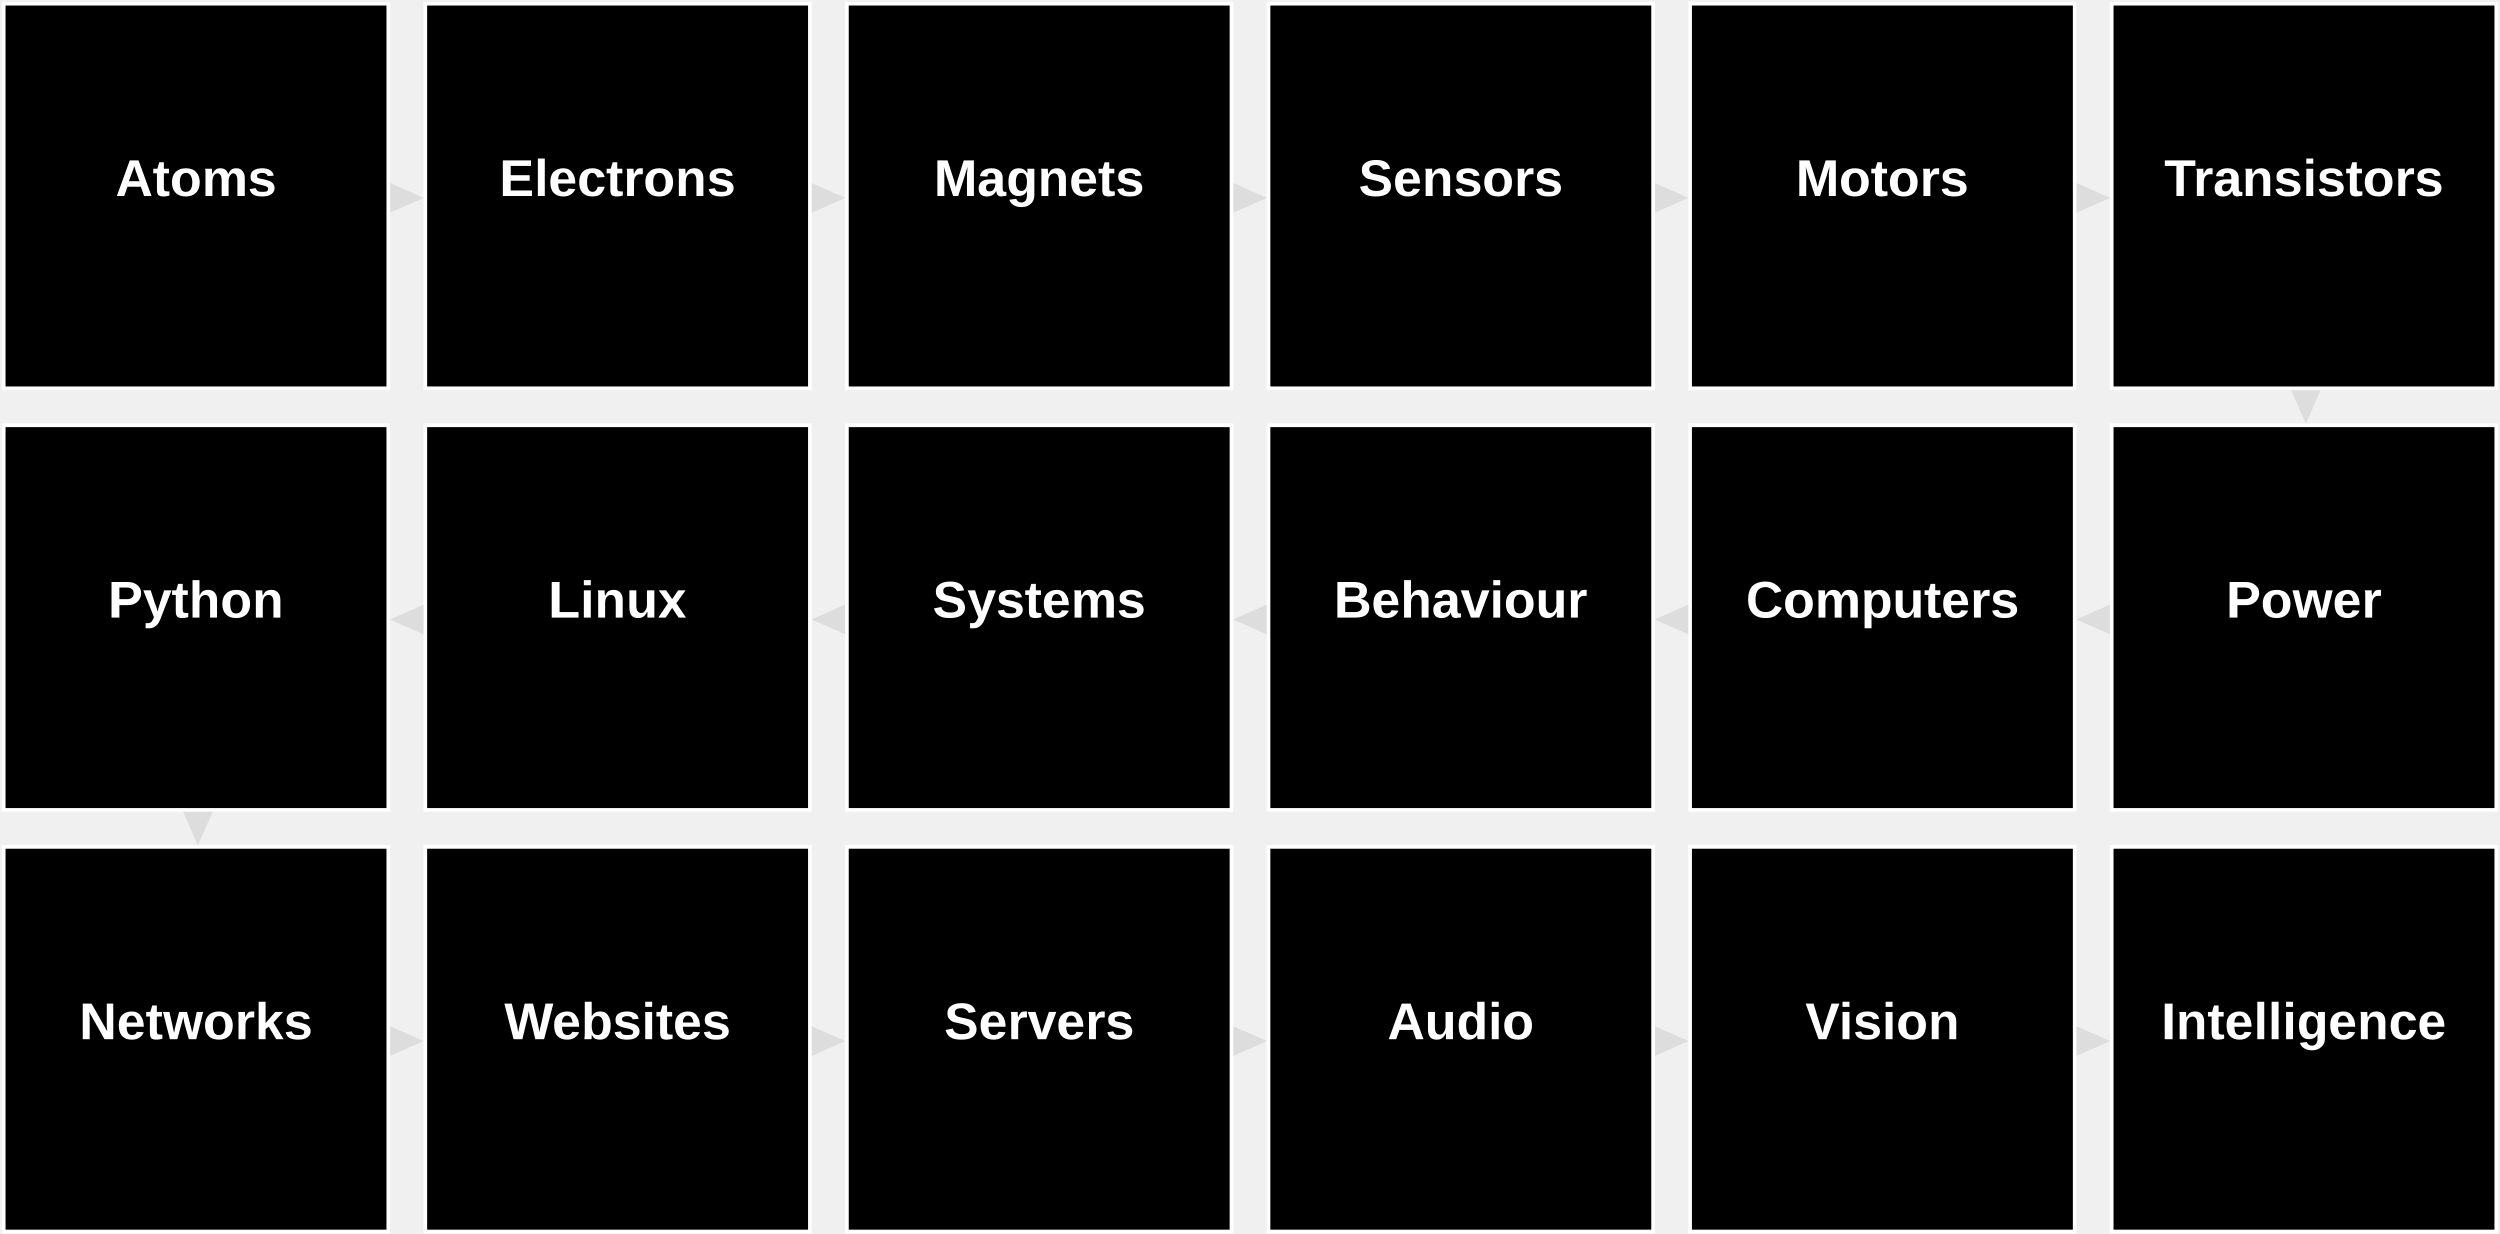
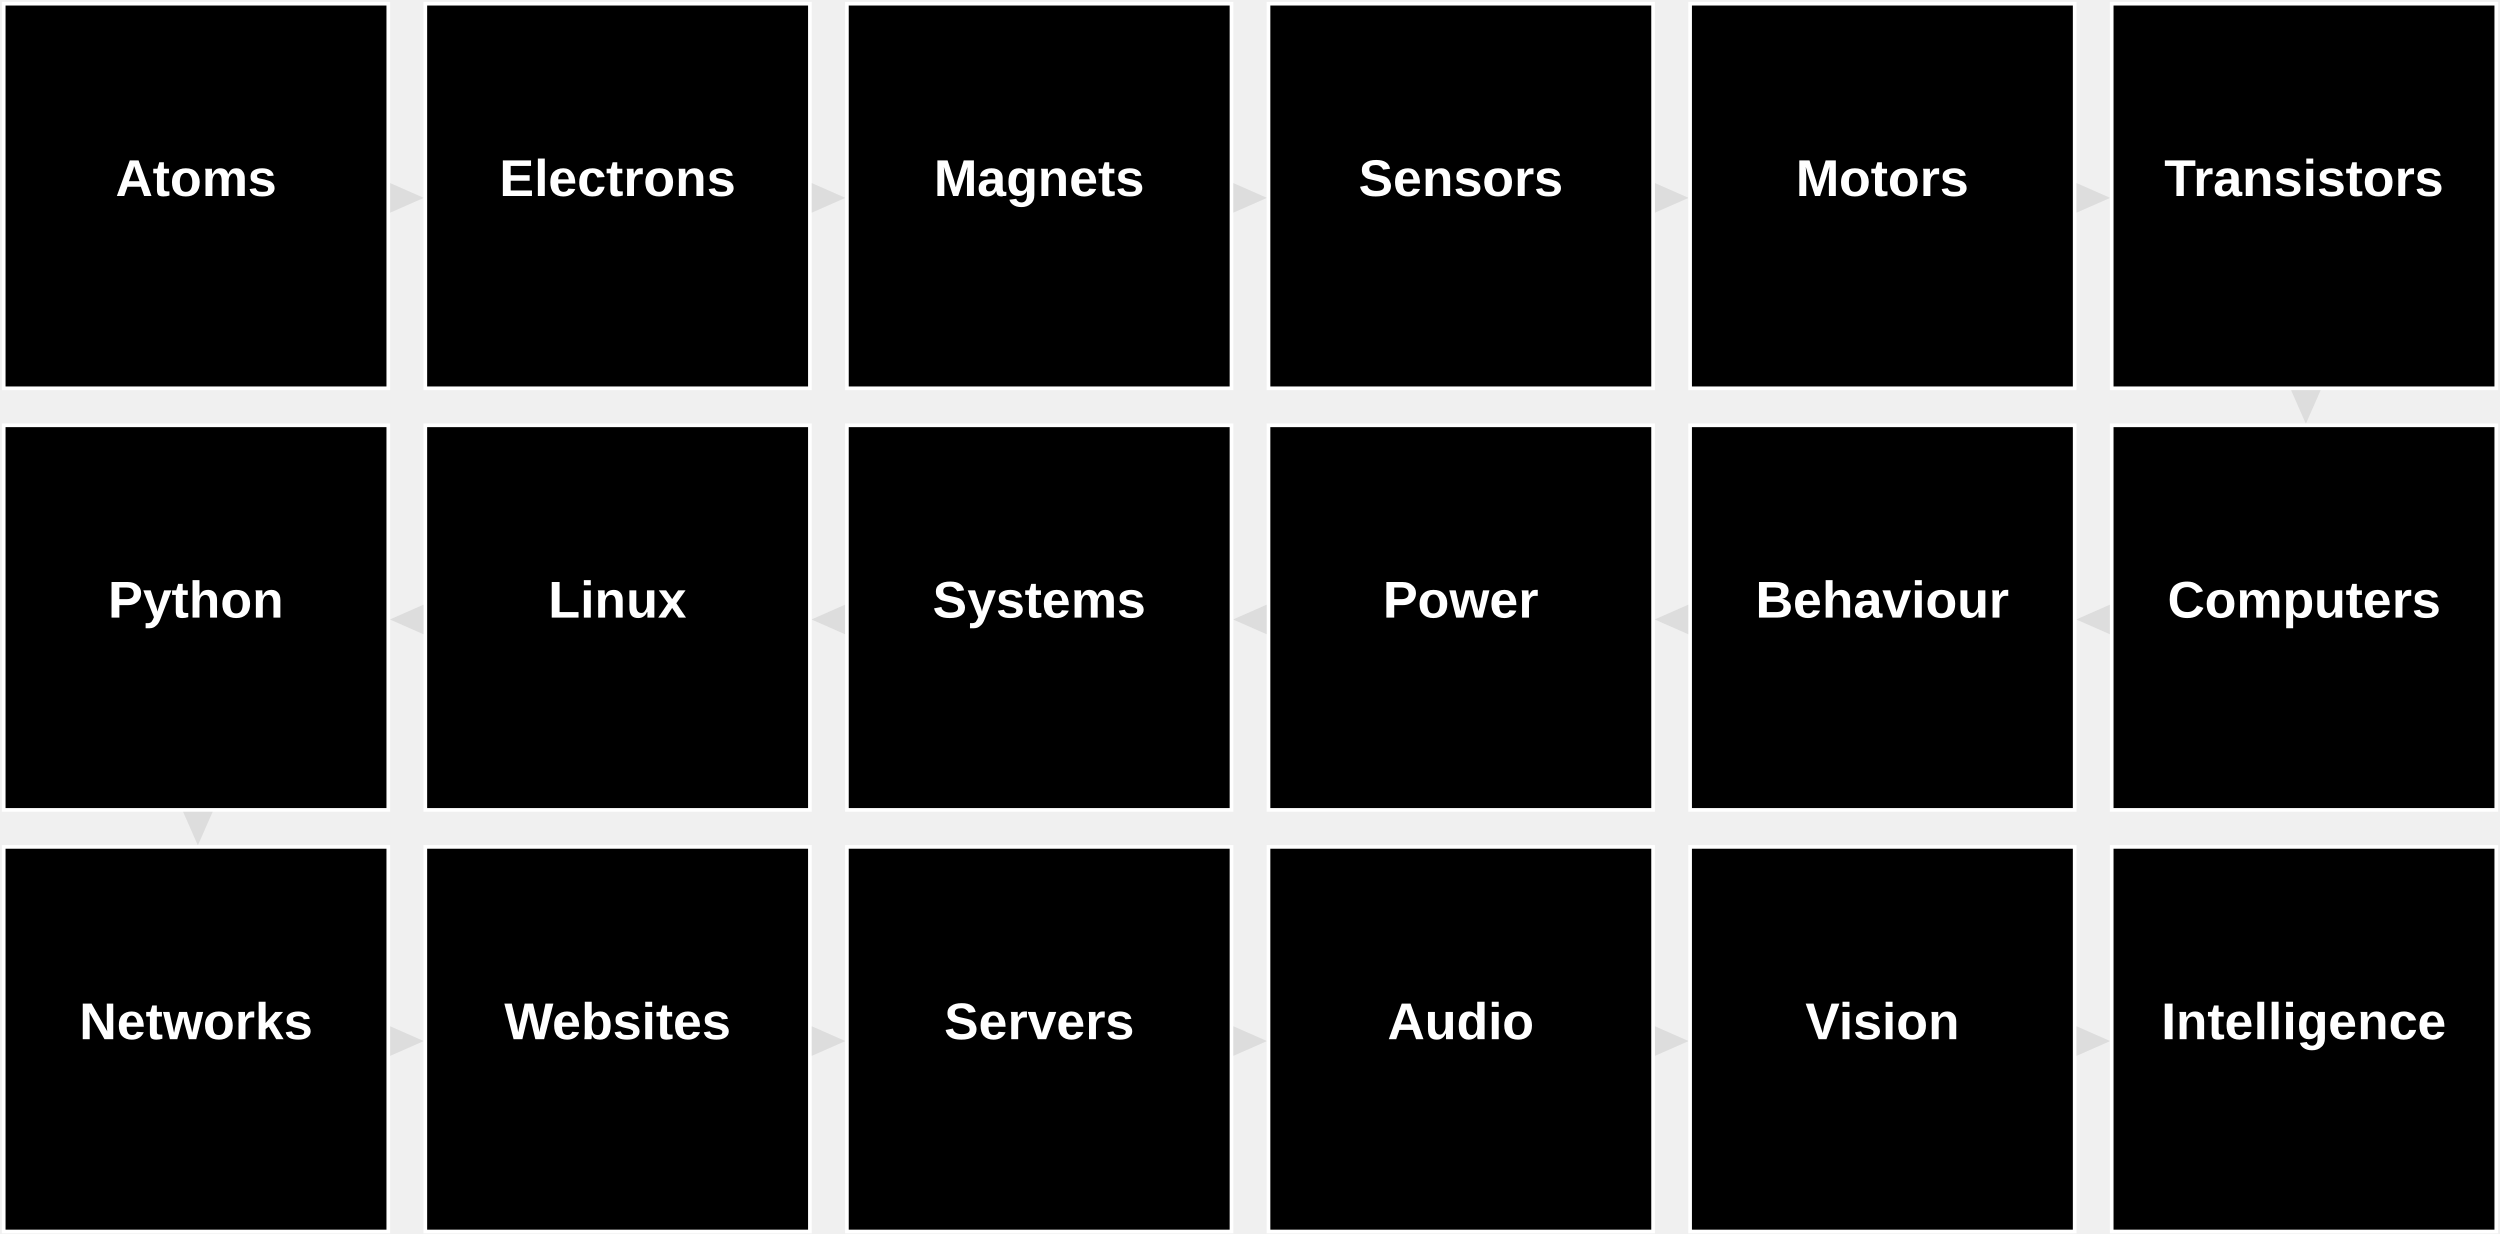
<svg xmlns="http://www.w3.org/2000/svg" id="layout" width="84.5mm" height="41.7mm" viewBox="0 0 84.5 41.7" version="1.1">
  <g id="Atoms">
    <rect class="box" id="box_Atoms" transform="scale(1,1) translate(0, 0)" x="0.125" y="0.125" width="13" height="13" style="fill:#000000;fill-opacity:1;stroke:#FFFFFF;stroke-width:0.125;stroke-linecap:round;stroke-linejoin:miter;stroke-miterlimit:4;stroke-opacity:1" />
    <text class="text" id="text_Atoms" x="6.625" y="6.625" style="font-style:normal;font-weight:bold;font-size:1.75;line-height:1.00;font-family:'Arial';white-space:pre;display:inline;fill:#FFFFFF;fill-opacity:1;stroke:none" alignment-baseline="middle" text-anchor="middle">Atoms</text>
    <polygon class="arrow" id="arrow_Atoms" style="fill:#DDDDDD;stroke:none" points="13.188,7.188 13.188,6.188 14.325,6.688" />
  </g>
  <g id="Electrons">
    <rect class="box" id="box_Electrons" transform="scale(1,1) translate(0, 0)" x="14.375" y="0.125" width="13" height="13" style="fill:#000000;fill-opacity:1;stroke:#FFFFFF;stroke-width:0.125;stroke-linecap:round;stroke-linejoin:miter;stroke-miterlimit:4;stroke-opacity:1" />
    <text class="text" id="text_Electrons" x="20.875" y="6.625" style="font-style:normal;font-weight:bold;font-size:1.75;line-height:1.00;font-family:'Arial';white-space:pre;display:inline;fill:#FFFFFF;fill-opacity:1;stroke:none" alignment-baseline="middle" text-anchor="middle">Electrons</text>
    <polygon class="arrow" id="arrow_Electrons" style="fill:#DDDDDD;stroke:none" points="27.438,7.188 27.438,6.188 28.575,6.688" />
  </g>
  <g id="Magnets">
    <rect class="box" id="box_Magnets" transform="scale(1,1) translate(0, 0)" x="28.625" y="0.125" width="13" height="13" style="fill:#000000;fill-opacity:1;stroke:#FFFFFF;stroke-width:0.125;stroke-linecap:round;stroke-linejoin:miter;stroke-miterlimit:4;stroke-opacity:1" />
    <text class="text" id="text_Magnets" x="35.125" y="6.625" style="font-style:normal;font-weight:bold;font-size:1.75;line-height:1.00;font-family:'Arial';white-space:pre;display:inline;fill:#FFFFFF;fill-opacity:1;stroke:none" alignment-baseline="middle" text-anchor="middle">Magnets</text>
    <polygon class="arrow" id="arrow_Magnets" style="fill:#DDDDDD;stroke:none" points="41.688,7.188 41.688,6.188 42.825,6.688" />
  </g>
  <g id="Sensors">
    <rect class="box" id="box_Sensors" transform="scale(1,1) translate(0, 0)" x="42.875" y="0.125" width="13" height="13" style="fill:#000000;fill-opacity:1;stroke:#FFFFFF;stroke-width:0.125;stroke-linecap:round;stroke-linejoin:miter;stroke-miterlimit:4;stroke-opacity:1" />
    <text class="text" id="text_Sensors" x="49.375" y="6.625" style="font-style:normal;font-weight:bold;font-size:1.75;line-height:1.00;font-family:'Arial';white-space:pre;display:inline;fill:#FFFFFF;fill-opacity:1;stroke:none" alignment-baseline="middle" text-anchor="middle">Sensors</text>
    <polygon class="arrow" id="arrow_Sensors" style="fill:#DDDDDD;stroke:none" points="55.938,7.188 55.938,6.188 57.075,6.688" />
  </g>
  <g id="Motors">
    <rect class="box" id="box_Motors" transform="scale(1,1) translate(0, 0)" x="57.125" y="0.125" width="13" height="13" style="fill:#000000;fill-opacity:1;stroke:#FFFFFF;stroke-width:0.125;stroke-linecap:round;stroke-linejoin:miter;stroke-miterlimit:4;stroke-opacity:1" />
    <text class="text" id="text_Motors" x="63.625" y="6.625" style="font-style:normal;font-weight:bold;font-size:1.75;line-height:1.00;font-family:'Arial';white-space:pre;display:inline;fill:#FFFFFF;fill-opacity:1;stroke:none" alignment-baseline="middle" text-anchor="middle">Motors</text>
    <polygon class="arrow" id="arrow_Motors" style="fill:#DDDDDD;stroke:none" points="70.188,7.188 70.188,6.188 71.325,6.688" />
  </g>
  <g id="Transistors">
    <rect class="box" id="box_Transistors" transform="scale(1,1) translate(0, 0)" x="71.375" y="0.125" width="13" height="13" style="fill:#000000;fill-opacity:1;stroke:#FFFFFF;stroke-width:0.125;stroke-linecap:round;stroke-linejoin:miter;stroke-miterlimit:4;stroke-opacity:1" />
    <text class="text" id="text_Transistors" x="77.875" y="6.625" style="font-style:normal;font-weight:bold;font-size:1.75;line-height:1.00;font-family:'Arial';white-space:pre;display:inline;fill:#FFFFFF;fill-opacity:1;stroke:none" alignment-baseline="middle" text-anchor="middle">Transistors</text>
    <polygon class="arrow" id="arrow_Transistors" style="fill:#DDDDDD;stroke:none" points="77.438,13.188 78.438,13.188 77.938,14.325" />
  </g>
-   <g id="Power">
-     <rect class="box" id="box_Power" transform="scale(1,1) translate(0, 0)" x="71.375" y="14.375" width="13" height="13" style="fill:#000000;fill-opacity:1;stroke:#FFFFFF;stroke-width:0.125;stroke-linecap:round;stroke-linejoin:miter;stroke-miterlimit:4;stroke-opacity:1" />
-     <text class="text" id="text_Power" x="77.875" y="20.875" style="font-style:normal;font-weight:bold;font-size:1.75;line-height:1.00;font-family:'Arial';white-space:pre;display:inline;fill:#FFFFFF;fill-opacity:1;stroke:none" alignment-baseline="middle" text-anchor="middle">Power</text>
-     <polygon class="arrow" id="arrow_Power" style="fill:#DDDDDD;stroke:none" points="71.312,21.438 71.312,20.438 70.175,20.938" />
-   </g>
  <g id="Computers">
-     <rect class="box" id="box_Computers" transform="scale(1,1) translate(0, 0)" x="57.125" y="14.375" width="13" height="13" style="fill:#000000;fill-opacity:1;stroke:#FFFFFF;stroke-width:0.125;stroke-linecap:round;stroke-linejoin:miter;stroke-miterlimit:4;stroke-opacity:1" />
-     <text class="text" id="text_Computers" x="63.625" y="20.875" style="font-style:normal;font-weight:bold;font-size:1.75;line-height:1.00;font-family:'Arial';white-space:pre;display:inline;fill:#FFFFFF;fill-opacity:1;stroke:none" alignment-baseline="middle" text-anchor="middle">Computers</text>
-     <polygon class="arrow" id="arrow_Computers" style="fill:#DDDDDD;stroke:none" points="57.062,21.438 57.062,20.438 55.925,20.938" />
+     <rect class="box" id="box_Computers" transform="scale(1,1) translate(0, 0)" x="71.375" y="14.375" width="13" height="13" style="fill:#000000;fill-opacity:1;stroke:#FFFFFF;stroke-width:0.125;stroke-linecap:round;stroke-linejoin:miter;stroke-miterlimit:4;stroke-opacity:1" />
+     <text class="text" id="text_Computers" x="77.875" y="20.875" style="font-style:normal;font-weight:bold;font-size:1.75;line-height:1.00;font-family:'Arial';white-space:pre;display:inline;fill:#FFFFFF;fill-opacity:1;stroke:none" alignment-baseline="middle" text-anchor="middle">Computers</text>
+     <polygon class="arrow" id="arrow_Computers" style="fill:#DDDDDD;stroke:none" points="71.312,21.438 71.312,20.438 70.175,20.938" />
  </g>
  <g id="Behaviour">
-     <rect class="box" id="box_Behaviour" transform="scale(1,1) translate(0, 0)" x="42.875" y="14.375" width="13" height="13" style="fill:#000000;fill-opacity:1;stroke:#FFFFFF;stroke-width:0.125;stroke-linecap:round;stroke-linejoin:miter;stroke-miterlimit:4;stroke-opacity:1" />
-     <text class="text" id="text_Behaviour" x="49.375" y="20.875" style="font-style:normal;font-weight:bold;font-size:1.75;line-height:1.00;font-family:'Arial';white-space:pre;display:inline;fill:#FFFFFF;fill-opacity:1;stroke:none" alignment-baseline="middle" text-anchor="middle">Behaviour</text>
-     <polygon class="arrow" id="arrow_Behaviour" style="fill:#DDDDDD;stroke:none" points="42.812,21.438 42.812,20.438 41.675,20.938" />
+     <rect class="box" id="box_Behaviour" transform="scale(1,1) translate(0, 0)" x="57.125" y="14.375" width="13" height="13" style="fill:#000000;fill-opacity:1;stroke:#FFFFFF;stroke-width:0.125;stroke-linecap:round;stroke-linejoin:miter;stroke-miterlimit:4;stroke-opacity:1" />
+     <text class="text" id="text_Behaviour" x="63.625" y="20.875" style="font-style:normal;font-weight:bold;font-size:1.75;line-height:1.00;font-family:'Arial';white-space:pre;display:inline;fill:#FFFFFF;fill-opacity:1;stroke:none" alignment-baseline="middle" text-anchor="middle">Behaviour</text>
+     <polygon class="arrow" id="arrow_Behaviour" style="fill:#DDDDDD;stroke:none" points="57.062,21.438 57.062,20.438 55.925,20.938" />
+   </g>
+   <g id="Power">
+     <rect class="box" id="box_Power" transform="scale(1,1) translate(0, 0)" x="42.875" y="14.375" width="13" height="13" style="fill:#000000;fill-opacity:1;stroke:#FFFFFF;stroke-width:0.125;stroke-linecap:round;stroke-linejoin:miter;stroke-miterlimit:4;stroke-opacity:1" />
+     <text class="text" id="text_Power" x="49.375" y="20.875" style="font-style:normal;font-weight:bold;font-size:1.75;line-height:1.00;font-family:'Arial';white-space:pre;display:inline;fill:#FFFFFF;fill-opacity:1;stroke:none" alignment-baseline="middle" text-anchor="middle">Power</text>
+     <polygon class="arrow" id="arrow_Power" style="fill:#DDDDDD;stroke:none" points="42.812,21.438 42.812,20.438 41.675,20.938" />
  </g>
  <g id="Systems">
    <rect class="box" id="box_Systems" transform="scale(1,1) translate(0, 0)" x="28.625" y="14.375" width="13" height="13" style="fill:#000000;fill-opacity:1;stroke:#FFFFFF;stroke-width:0.125;stroke-linecap:round;stroke-linejoin:miter;stroke-miterlimit:4;stroke-opacity:1" />
    <text class="text" id="text_Systems" x="35.125" y="20.875" style="font-style:normal;font-weight:bold;font-size:1.75;line-height:1.00;font-family:'Arial';white-space:pre;display:inline;fill:#FFFFFF;fill-opacity:1;stroke:none" alignment-baseline="middle" text-anchor="middle">Systems</text>
    <polygon class="arrow" id="arrow_Systems" style="fill:#DDDDDD;stroke:none" points="28.562,21.438 28.562,20.438 27.425,20.938" />
  </g>
  <g id="Linux">
    <rect class="box" id="box_Linux" transform="scale(1,1) translate(0, 0)" x="14.375" y="14.375" width="13" height="13" style="fill:#000000;fill-opacity:1;stroke:#FFFFFF;stroke-width:0.125;stroke-linecap:round;stroke-linejoin:miter;stroke-miterlimit:4;stroke-opacity:1" />
    <text class="text" id="text_Linux" x="20.875" y="20.875" style="font-style:normal;font-weight:bold;font-size:1.75;line-height:1.00;font-family:'Arial';white-space:pre;display:inline;fill:#FFFFFF;fill-opacity:1;stroke:none" alignment-baseline="middle" text-anchor="middle">Linux</text>
    <polygon class="arrow" id="arrow_Linux" style="fill:#DDDDDD;stroke:none" points="14.312,21.438 14.312,20.438 13.175,20.938" />
  </g>
  <g id="Python">
    <rect class="box" id="box_Python" transform="scale(1,1) translate(0, 0)" x="0.125" y="14.375" width="13" height="13" style="fill:#000000;fill-opacity:1;stroke:#FFFFFF;stroke-width:0.125;stroke-linecap:round;stroke-linejoin:miter;stroke-miterlimit:4;stroke-opacity:1" />
    <text class="text" id="text_Python" x="6.625" y="20.875" style="font-style:normal;font-weight:bold;font-size:1.75;line-height:1.00;font-family:'Arial';white-space:pre;display:inline;fill:#FFFFFF;fill-opacity:1;stroke:none" alignment-baseline="middle" text-anchor="middle">Python</text>
    <polygon class="arrow" id="arrow_Python" style="fill:#DDDDDD;stroke:none" points="6.188,27.438 7.188,27.438 6.688,28.575" />
  </g>
  <g id="Networks">
    <rect class="box" id="box_Networks" transform="scale(1,1) translate(0, 0)" x="0.125" y="28.625" width="13" height="13" style="fill:#000000;fill-opacity:1;stroke:#FFFFFF;stroke-width:0.125;stroke-linecap:round;stroke-linejoin:miter;stroke-miterlimit:4;stroke-opacity:1" />
    <text class="text" id="text_Networks" x="6.625" y="35.125" style="font-style:normal;font-weight:bold;font-size:1.75;line-height:1.00;font-family:'Arial';white-space:pre;display:inline;fill:#FFFFFF;fill-opacity:1;stroke:none" alignment-baseline="middle" text-anchor="middle">Networks</text>
    <polygon class="arrow" id="arrow_Networks" style="fill:#DDDDDD;stroke:none" points="13.188,35.688 13.188,34.688 14.325,35.188" />
  </g>
  <g id="Websites">
    <rect class="box" id="box_Websites" transform="scale(1,1) translate(0, 0)" x="14.375" y="28.625" width="13" height="13" style="fill:#000000;fill-opacity:1;stroke:#FFFFFF;stroke-width:0.125;stroke-linecap:round;stroke-linejoin:miter;stroke-miterlimit:4;stroke-opacity:1" />
    <text class="text" id="text_Websites" x="20.875" y="35.125" style="font-style:normal;font-weight:bold;font-size:1.75;line-height:1.00;font-family:'Arial';white-space:pre;display:inline;fill:#FFFFFF;fill-opacity:1;stroke:none" alignment-baseline="middle" text-anchor="middle">Websites</text>
    <polygon class="arrow" id="arrow_Websites" style="fill:#DDDDDD;stroke:none" points="27.438,35.688 27.438,34.688 28.575,35.188" />
  </g>
  <g id="Servers">
    <rect class="box" id="box_Servers" transform="scale(1,1) translate(0, 0)" x="28.625" y="28.625" width="13" height="13" style="fill:#000000;fill-opacity:1;stroke:#FFFFFF;stroke-width:0.125;stroke-linecap:round;stroke-linejoin:miter;stroke-miterlimit:4;stroke-opacity:1" />
    <text class="text" id="text_Servers" x="35.125" y="35.125" style="font-style:normal;font-weight:bold;font-size:1.75;line-height:1.00;font-family:'Arial';white-space:pre;display:inline;fill:#FFFFFF;fill-opacity:1;stroke:none" alignment-baseline="middle" text-anchor="middle">Servers</text>
    <polygon class="arrow" id="arrow_Servers" style="fill:#DDDDDD;stroke:none" points="41.688,35.688 41.688,34.688 42.825,35.188" />
  </g>
  <g id="Audio">
    <rect class="box" id="box_Audio" transform="scale(1,1) translate(0, 0)" x="42.875" y="28.625" width="13" height="13" style="fill:#000000;fill-opacity:1;stroke:#FFFFFF;stroke-width:0.125;stroke-linecap:round;stroke-linejoin:miter;stroke-miterlimit:4;stroke-opacity:1" />
    <text class="text" id="text_Audio" x="49.375" y="35.125" style="font-style:normal;font-weight:bold;font-size:1.75;line-height:1.00;font-family:'Arial';white-space:pre;display:inline;fill:#FFFFFF;fill-opacity:1;stroke:none" alignment-baseline="middle" text-anchor="middle">Audio</text>
    <polygon class="arrow" id="arrow_Audio" style="fill:#DDDDDD;stroke:none" points="55.938,35.688 55.938,34.688 57.075,35.188" />
  </g>
  <g id="Vision">
    <rect class="box" id="box_Vision" transform="scale(1,1) translate(0, 0)" x="57.125" y="28.625" width="13" height="13" style="fill:#000000;fill-opacity:1;stroke:#FFFFFF;stroke-width:0.125;stroke-linecap:round;stroke-linejoin:miter;stroke-miterlimit:4;stroke-opacity:1" />
    <text class="text" id="text_Vision" x="63.625" y="35.125" style="font-style:normal;font-weight:bold;font-size:1.75;line-height:1.00;font-family:'Arial';white-space:pre;display:inline;fill:#FFFFFF;fill-opacity:1;stroke:none" alignment-baseline="middle" text-anchor="middle">Vision</text>
    <polygon class="arrow" id="arrow_Vision" style="fill:#DDDDDD;stroke:none" points="70.188,35.688 70.188,34.688 71.325,35.188" />
  </g>
  <g id="Intelligence">
    <rect class="box" id="box_Intelligence" transform="scale(1,1) translate(0, 0)" x="71.375" y="28.625" width="13" height="13" style="fill:#000000;fill-opacity:1;stroke:#FFFFFF;stroke-width:0.125;stroke-linecap:round;stroke-linejoin:miter;stroke-miterlimit:4;stroke-opacity:1" />
    <text class="text" id="text_Intelligence" x="77.875" y="35.125" style="font-style:normal;font-weight:bold;font-size:1.75;line-height:1.00;font-family:'Arial';white-space:pre;display:inline;fill:#FFFFFF;fill-opacity:1;stroke:none" alignment-baseline="middle" text-anchor="middle">Intelligence</text>
  </g>
</svg>
